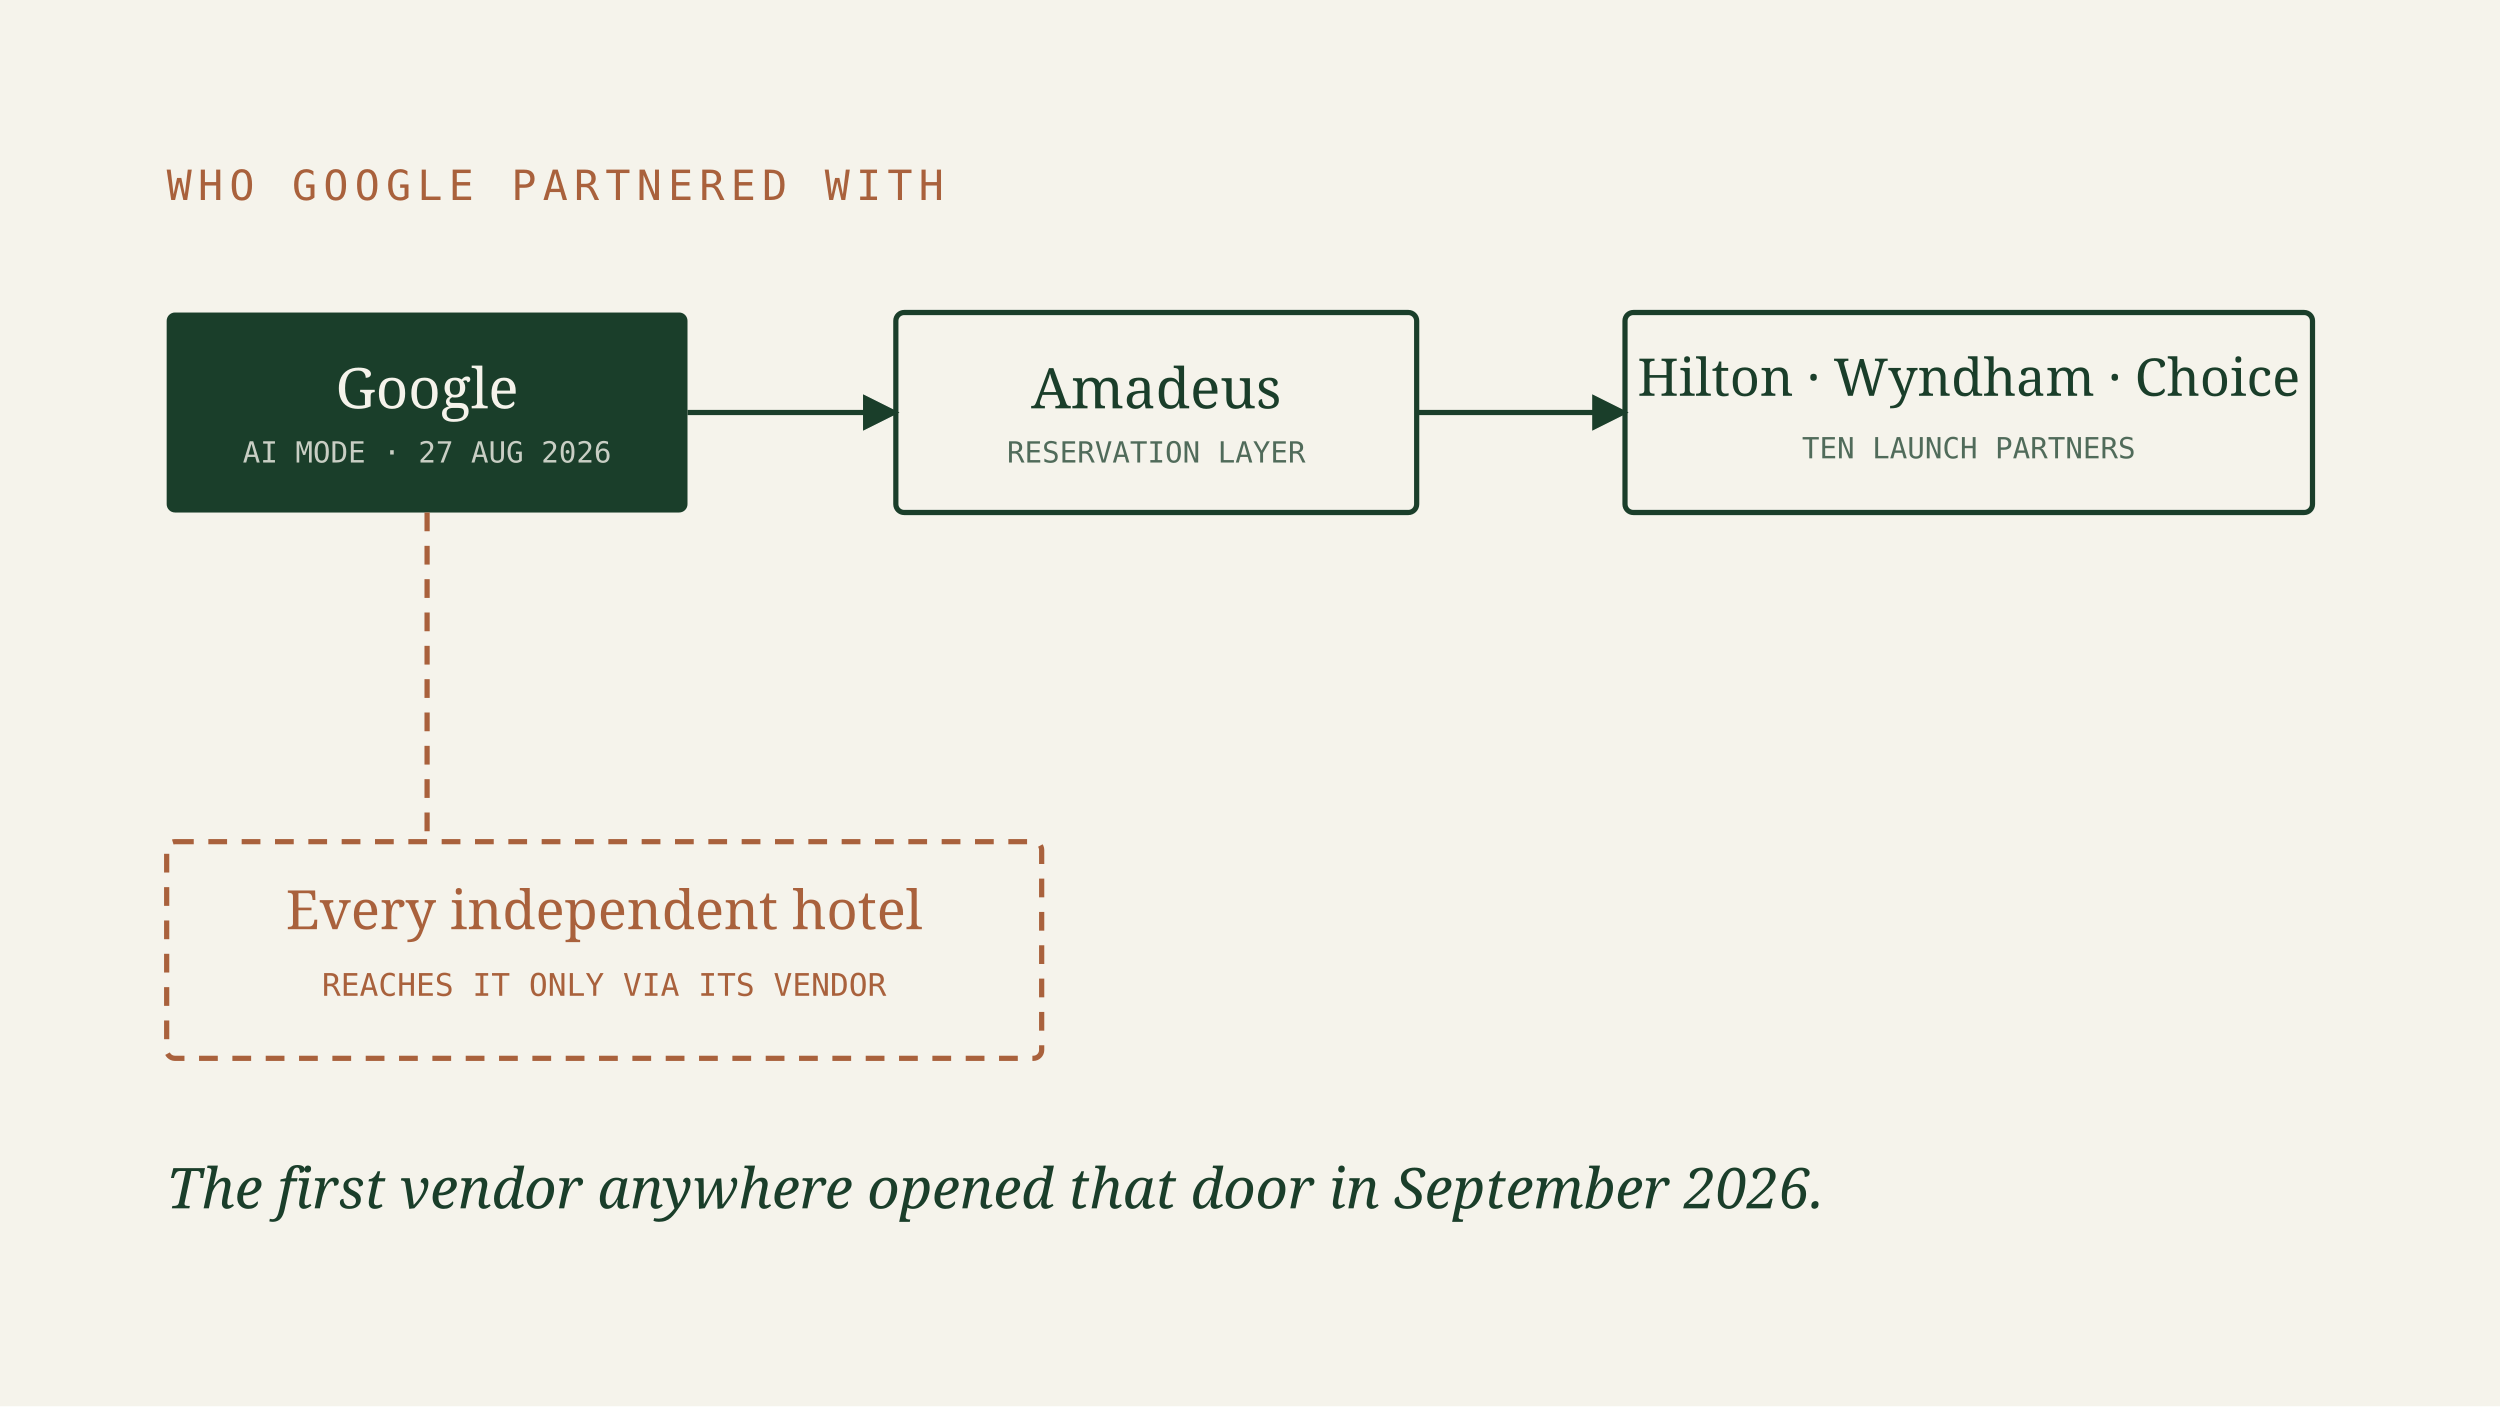
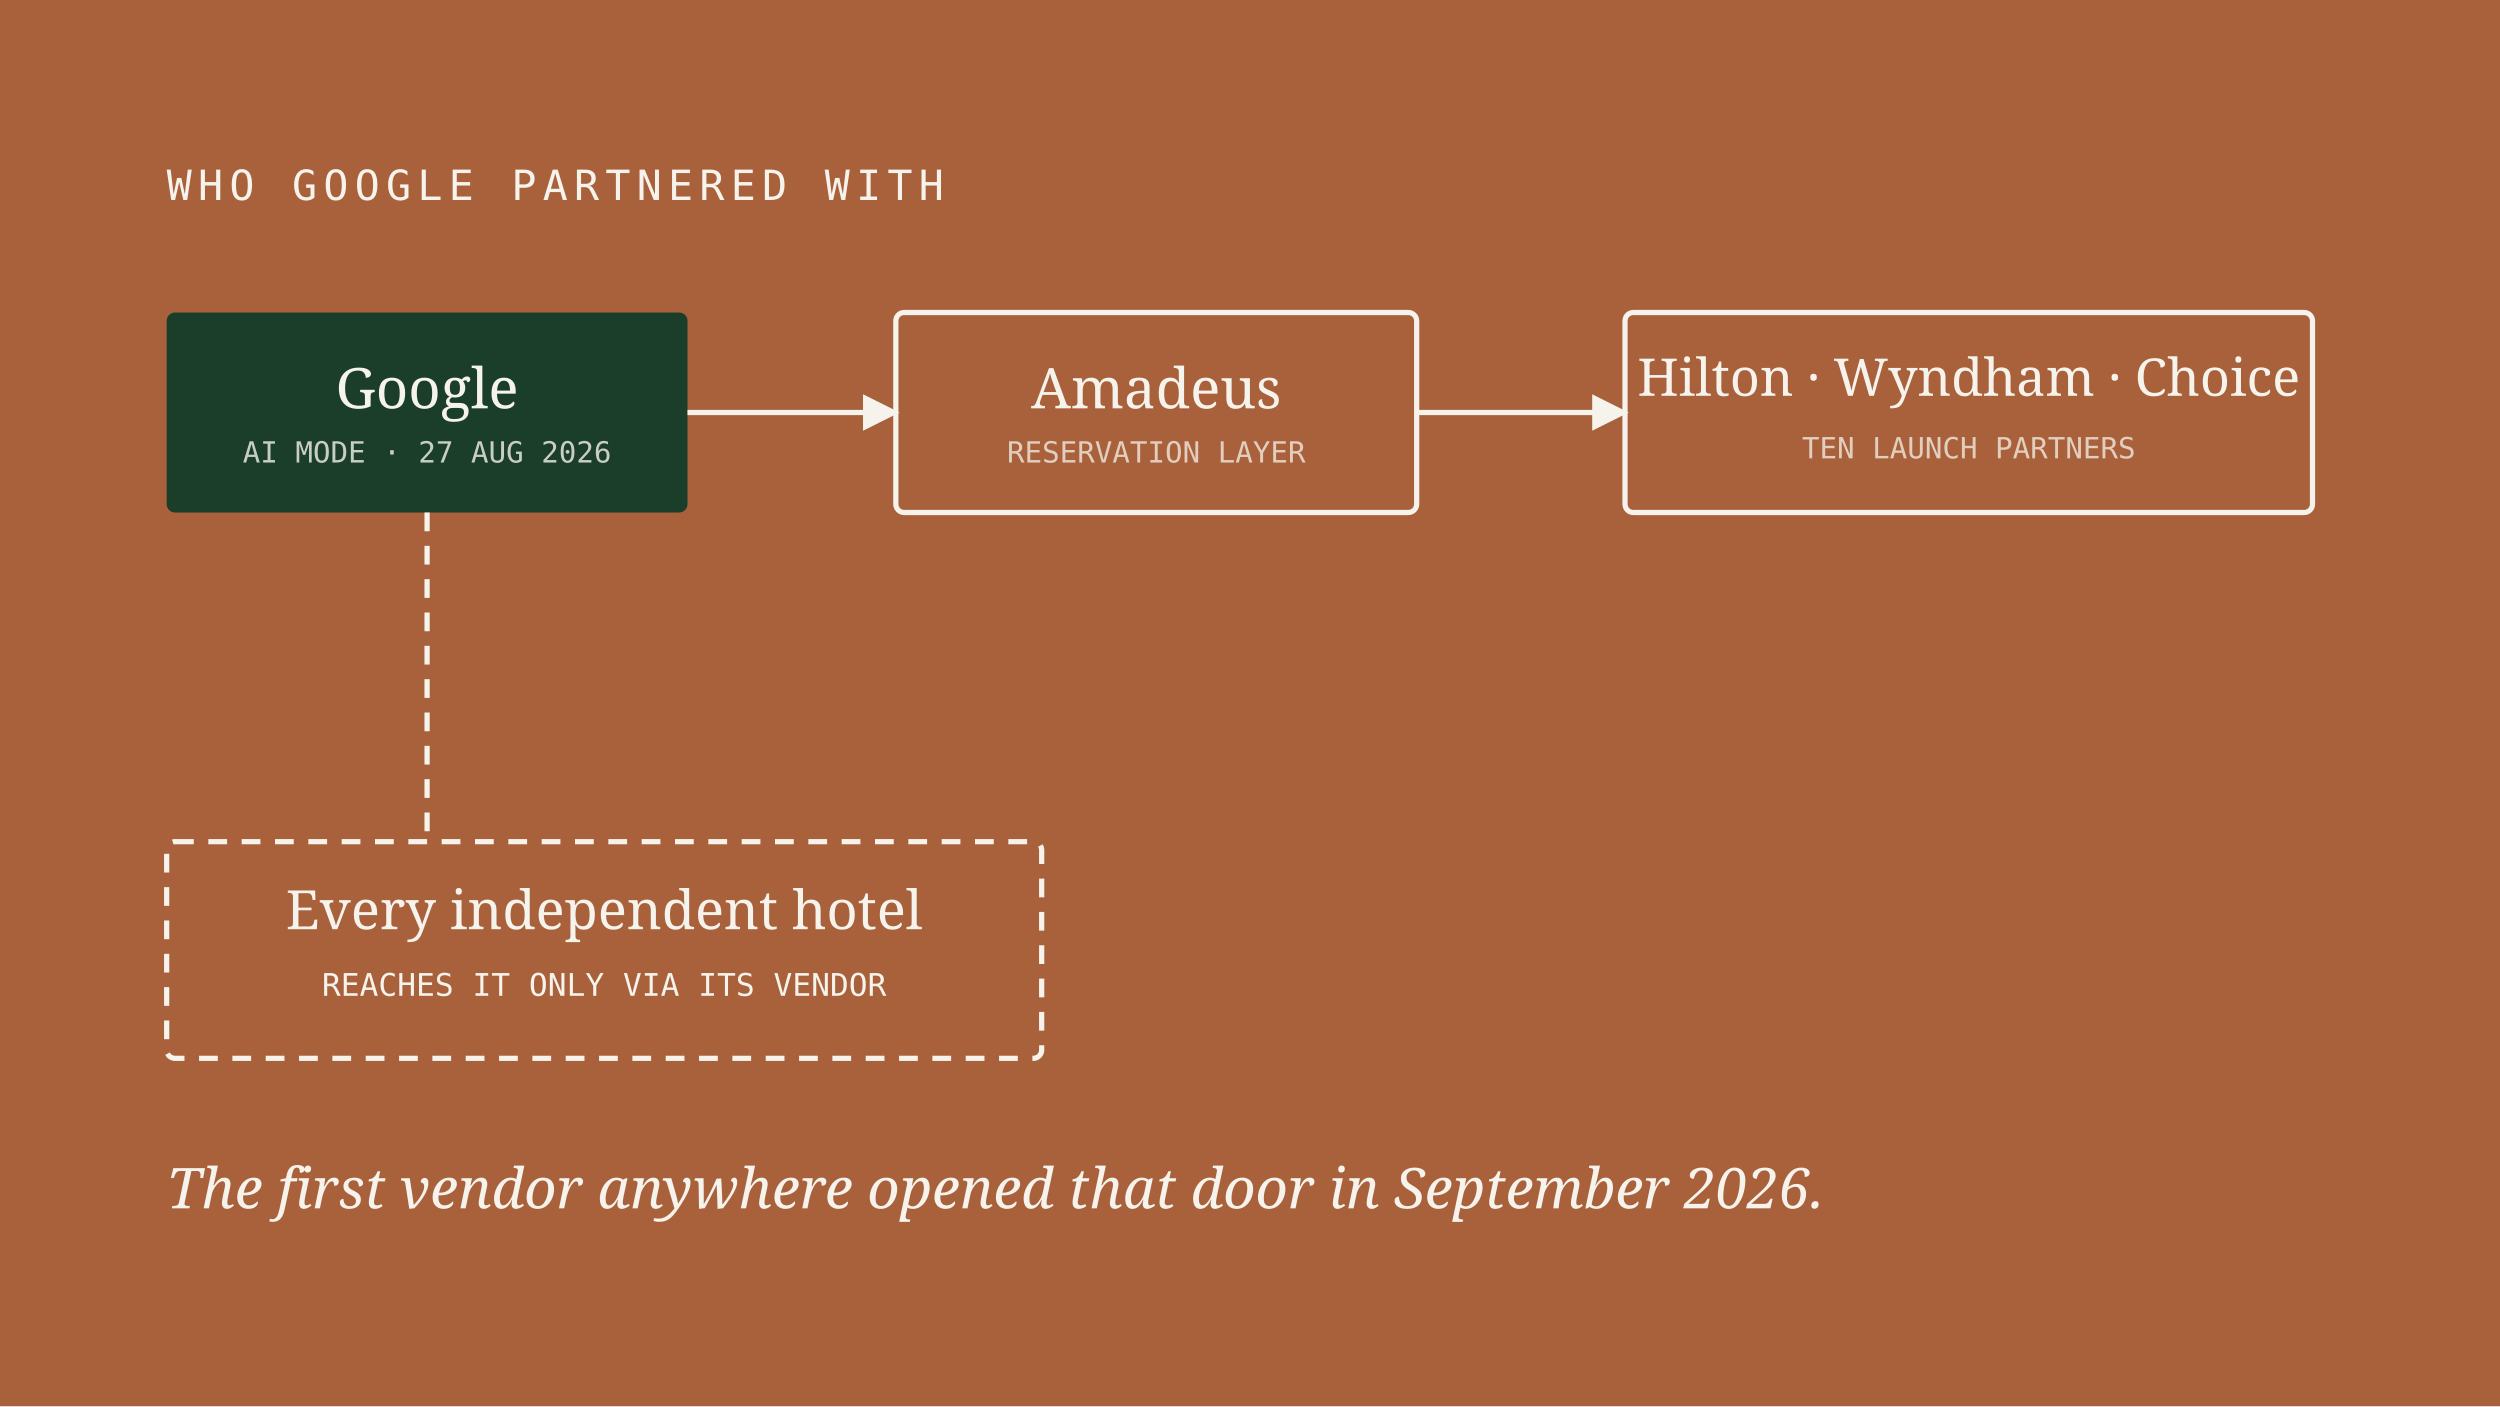
<svg xmlns="http://www.w3.org/2000/svg" viewBox="0 0 1200 675" width="1200" height="675" role="img" aria-label="Google connecting through Amadeus to hotel chains, with independents on a broken branch">
-   <rect width="1200" height="675" fill="#F5F3EB" />
+   <rect width="1200" height="675" fill="#A9613C" />
  <defs>
    <marker id="d" viewBox="0 0 10 10" refX="9" refY="5" markerWidth="7" markerHeight="7" orient="auto">
-       <path d="M0,0 L10,5 L0,10 z" fill="#1A3E2A" />
+       <path d="M0,0 L10,5 L0,10 z" fill="#F5F3EB" />
    </marker>
    <marker id="e" viewBox="0 0 10 10" refX="9" refY="5" markerWidth="7" markerHeight="7" orient="auto">
-       <path d="M0,0 L10,5 L0,10 z" fill="#A9613C" />
+       <path d="M0,0 L10,5 L0,10 z" fill="#F5F3EB" />
    </marker>
  </defs>
-   <text x="80" y="96" font-family="IBM Plex Mono, monospace" font-size="20" letter-spacing="3" fill="#A9613C">WHO GOOGLE PARTNERED WITH</text>
+   <text x="80" y="96" font-family="IBM Plex Mono, monospace" font-size="20" letter-spacing="3" fill="#F5F3EB">WHO GOOGLE PARTNERED WITH</text>
  <rect x="80" y="150" width="250" height="96" rx="4" fill="#1A3E2A" />
  <text x="205" y="196" text-anchor="middle" font-family="Georgia, serif" font-size="27" fill="#F5F3EB">Google</text>
  <text x="205" y="222" text-anchor="middle" font-family="IBM Plex Mono, monospace" font-size="14" fill="#F5F3EB" opacity=".8">AI MODE · 27 AUG 2026</text>
-   <line x1="330" y1="198" x2="430" y2="198" stroke="#1A3E2A" stroke-width="2.5" marker-end="url(#d)" />
-   <rect x="430" y="150" width="250" height="96" rx="4" fill="none" stroke="#1A3E2A" stroke-width="2.5" />
-   <text x="555" y="196" text-anchor="middle" font-family="Georgia, serif" font-size="27" fill="#1A3E2A">Amadeus</text>
-   <text x="555" y="222" text-anchor="middle" font-family="IBM Plex Mono, monospace" font-size="14" fill="#1A3E2A" opacity=".75">RESERVATION LAYER</text>
-   <line x1="680" y1="198" x2="780" y2="198" stroke="#1A3E2A" stroke-width="2.5" marker-end="url(#d)" />
-   <rect x="780" y="150" width="330" height="96" rx="4" fill="none" stroke="#1A3E2A" stroke-width="2.5" />
-   <text x="945" y="190" text-anchor="middle" font-family="Georgia, serif" font-size="25" fill="#1A3E2A">Hilton · Wyndham · Choice</text>
-   <text x="945" y="220" text-anchor="middle" font-family="IBM Plex Mono, monospace" font-size="14" fill="#1A3E2A" opacity=".75">TEN LAUNCH PARTNERS</text>
-   <line x1="205" y1="246" x2="205" y2="404" stroke="#A9613C" stroke-width="2.5" stroke-dasharray="9 7" />
-   <rect x="80" y="404" width="420" height="104" rx="4" fill="none" stroke="#A9613C" stroke-width="2.5" stroke-dasharray="9 7" />
-   <text x="290" y="446" text-anchor="middle" font-family="Georgia, serif" font-size="26" fill="#A9613C">Every independent hotel</text>
-   <text x="290" y="478" text-anchor="middle" font-family="IBM Plex Mono, monospace" font-size="15" fill="#A9613C">REACHES IT ONLY VIA ITS VENDOR</text>
-   <text x="80" y="580" font-family="Georgia, serif" font-size="27" font-style="italic" fill="#1A3E2A">The first vendor anywhere opened that door in September 2026.</text>
+   <line x1="330" y1="198" x2="430" y2="198" stroke="#F5F3EB" stroke-width="2.5" marker-end="url(#d)" />
+   <rect x="430" y="150" width="250" height="96" rx="4" fill="none" stroke="#F5F3EB" stroke-width="2.5" />
+   <text x="555" y="196" text-anchor="middle" font-family="Georgia, serif" font-size="27" fill="#F5F3EB">Amadeus</text>
+   <text x="555" y="222" text-anchor="middle" font-family="IBM Plex Mono, monospace" font-size="14" fill="#F5F3EB" opacity=".75">RESERVATION LAYER</text>
+   <line x1="680" y1="198" x2="780" y2="198" stroke="#F5F3EB" stroke-width="2.5" marker-end="url(#d)" />
+   <rect x="780" y="150" width="330" height="96" rx="4" fill="none" stroke="#F5F3EB" stroke-width="2.5" />
+   <text x="945" y="190" text-anchor="middle" font-family="Georgia, serif" font-size="25" fill="#F5F3EB">Hilton · Wyndham · Choice</text>
+   <text x="945" y="220" text-anchor="middle" font-family="IBM Plex Mono, monospace" font-size="14" fill="#F5F3EB" opacity=".75">TEN LAUNCH PARTNERS</text>
+   <line x1="205" y1="246" x2="205" y2="404" stroke="#F5F3EB" stroke-width="2.5" stroke-dasharray="9 7" />
+   <rect x="80" y="404" width="420" height="104" rx="4" fill="none" stroke="#F5F3EB" stroke-width="2.5" stroke-dasharray="9 7" />
+   <text x="290" y="446" text-anchor="middle" font-family="Georgia, serif" font-size="26" fill="#F5F3EB">Every independent hotel</text>
+   <text x="290" y="478" text-anchor="middle" font-family="IBM Plex Mono, monospace" font-size="15" fill="#F5F3EB">REACHES IT ONLY VIA ITS VENDOR</text>
+   <text x="80" y="580" font-family="Georgia, serif" font-size="27" font-style="italic" fill="#F5F3EB">The first vendor anywhere opened that door in September 2026.</text>
</svg>
